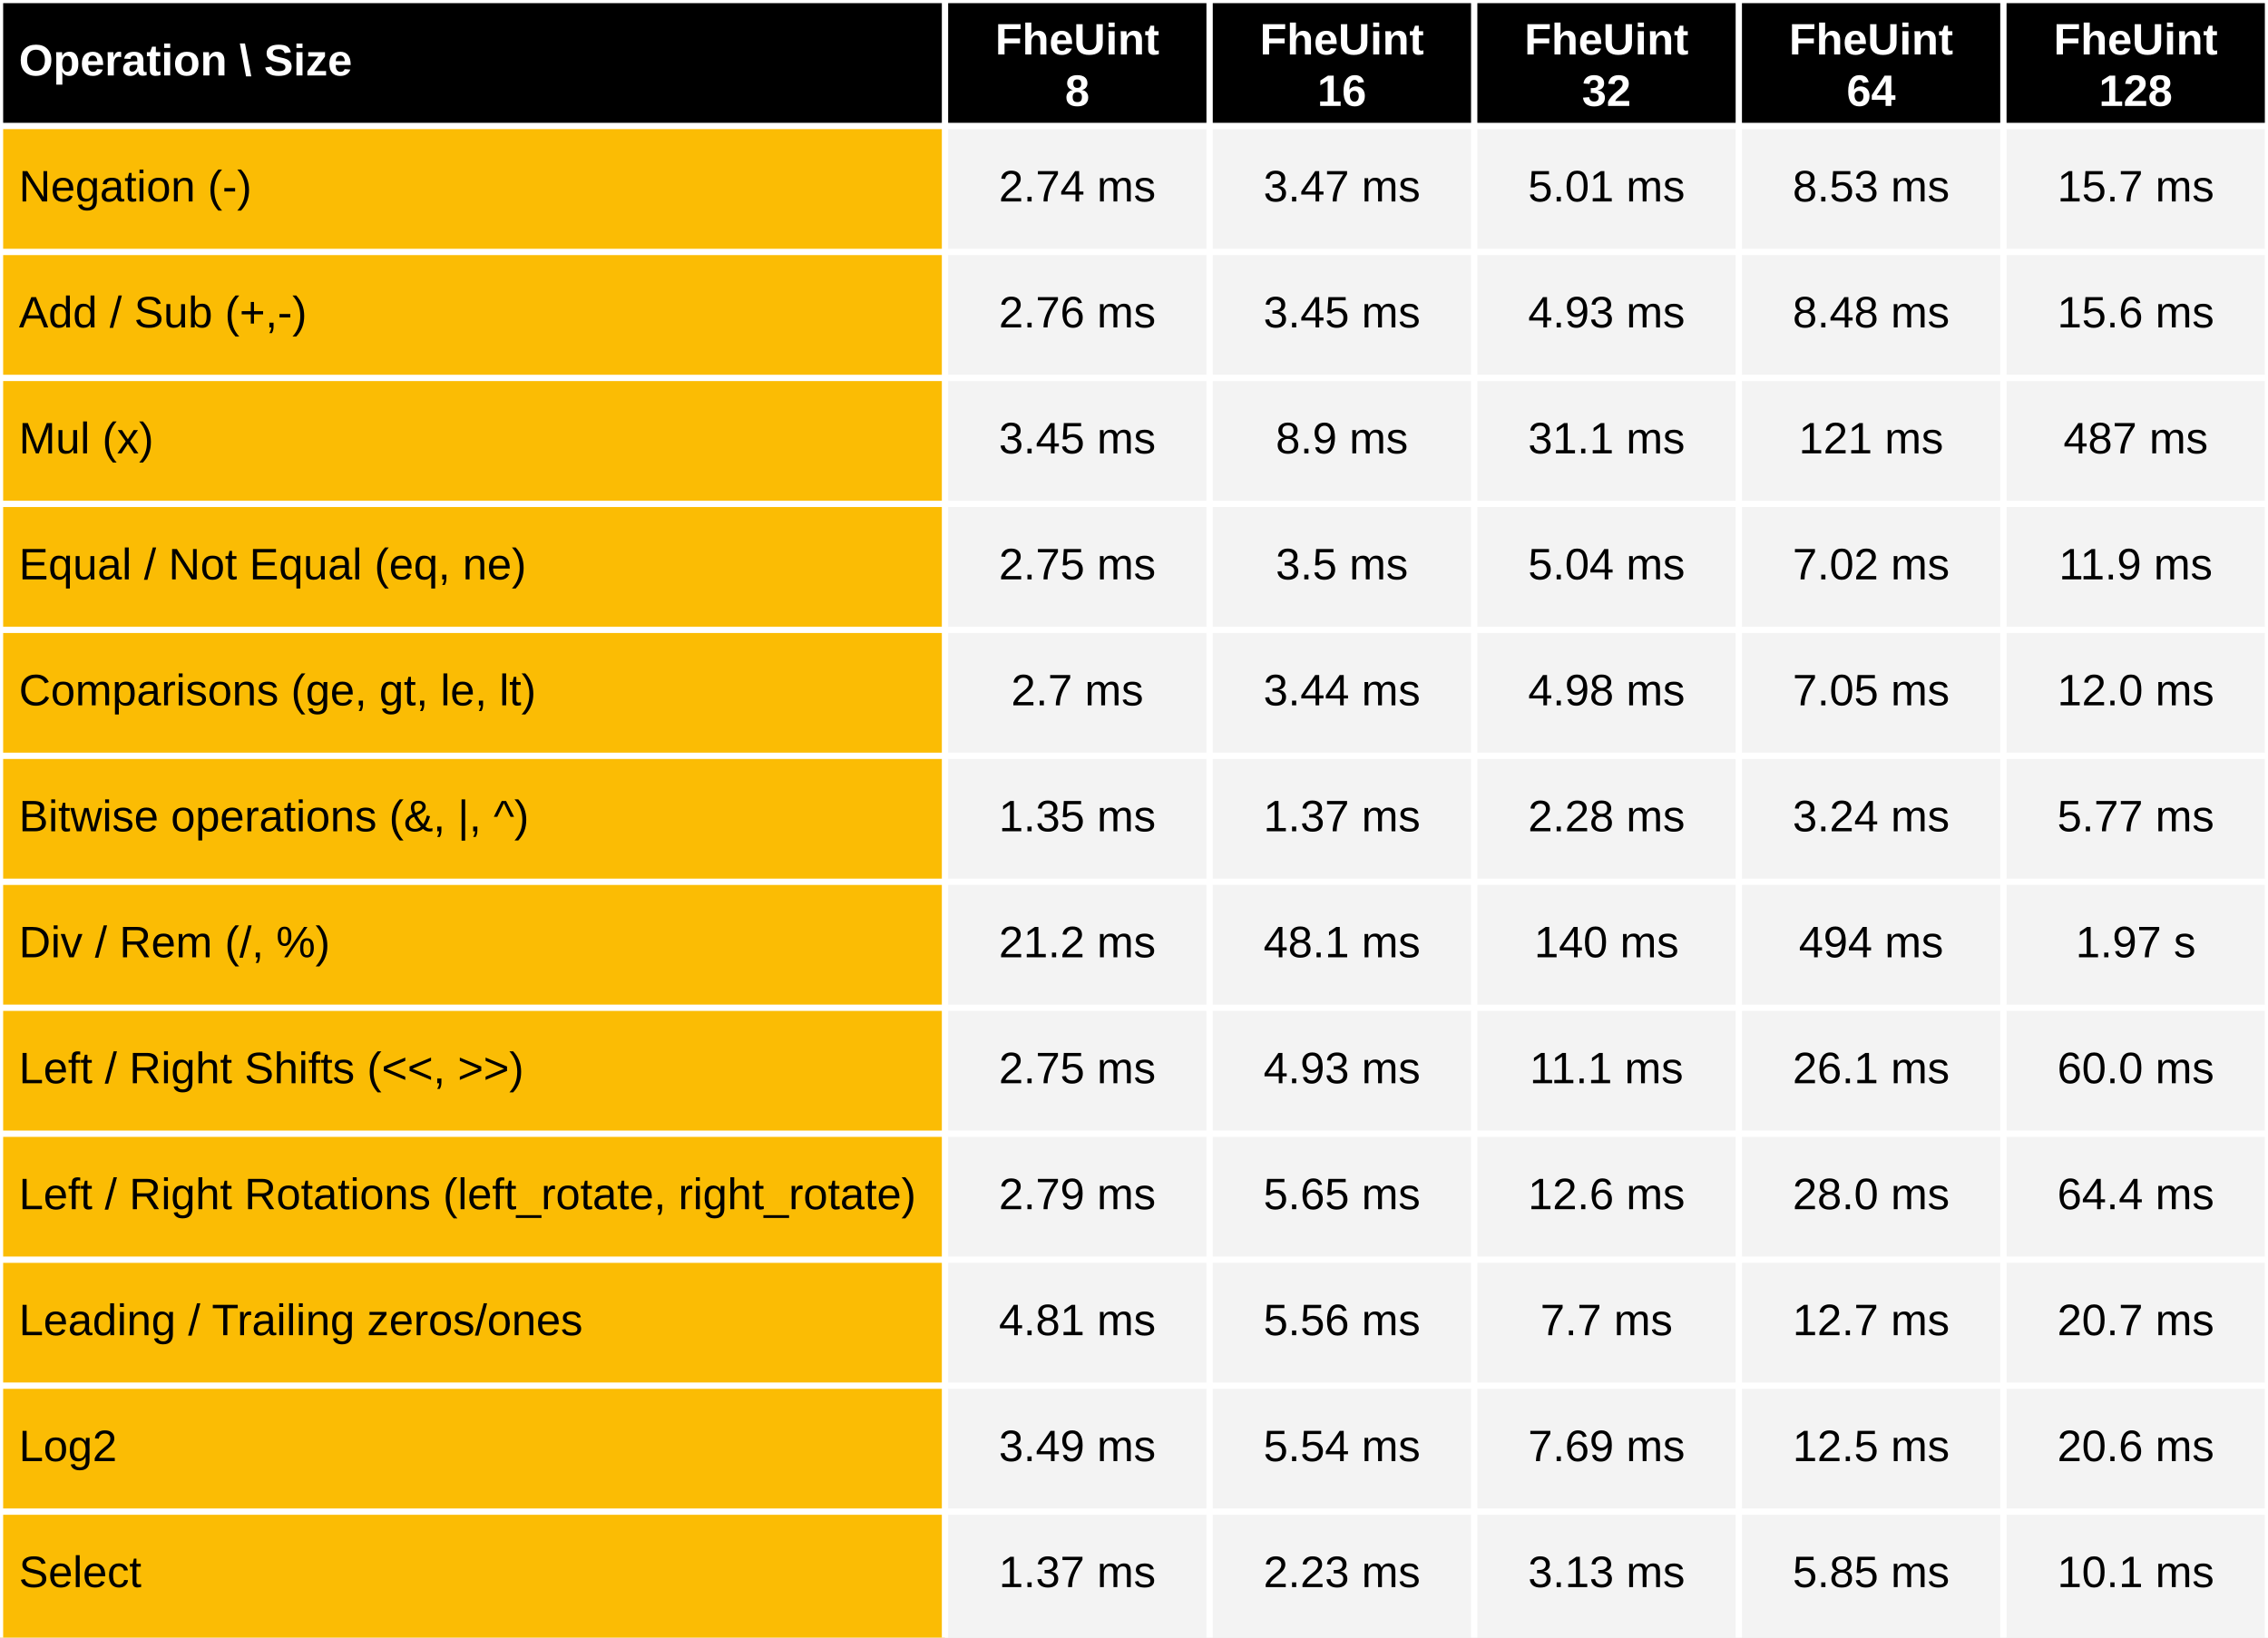
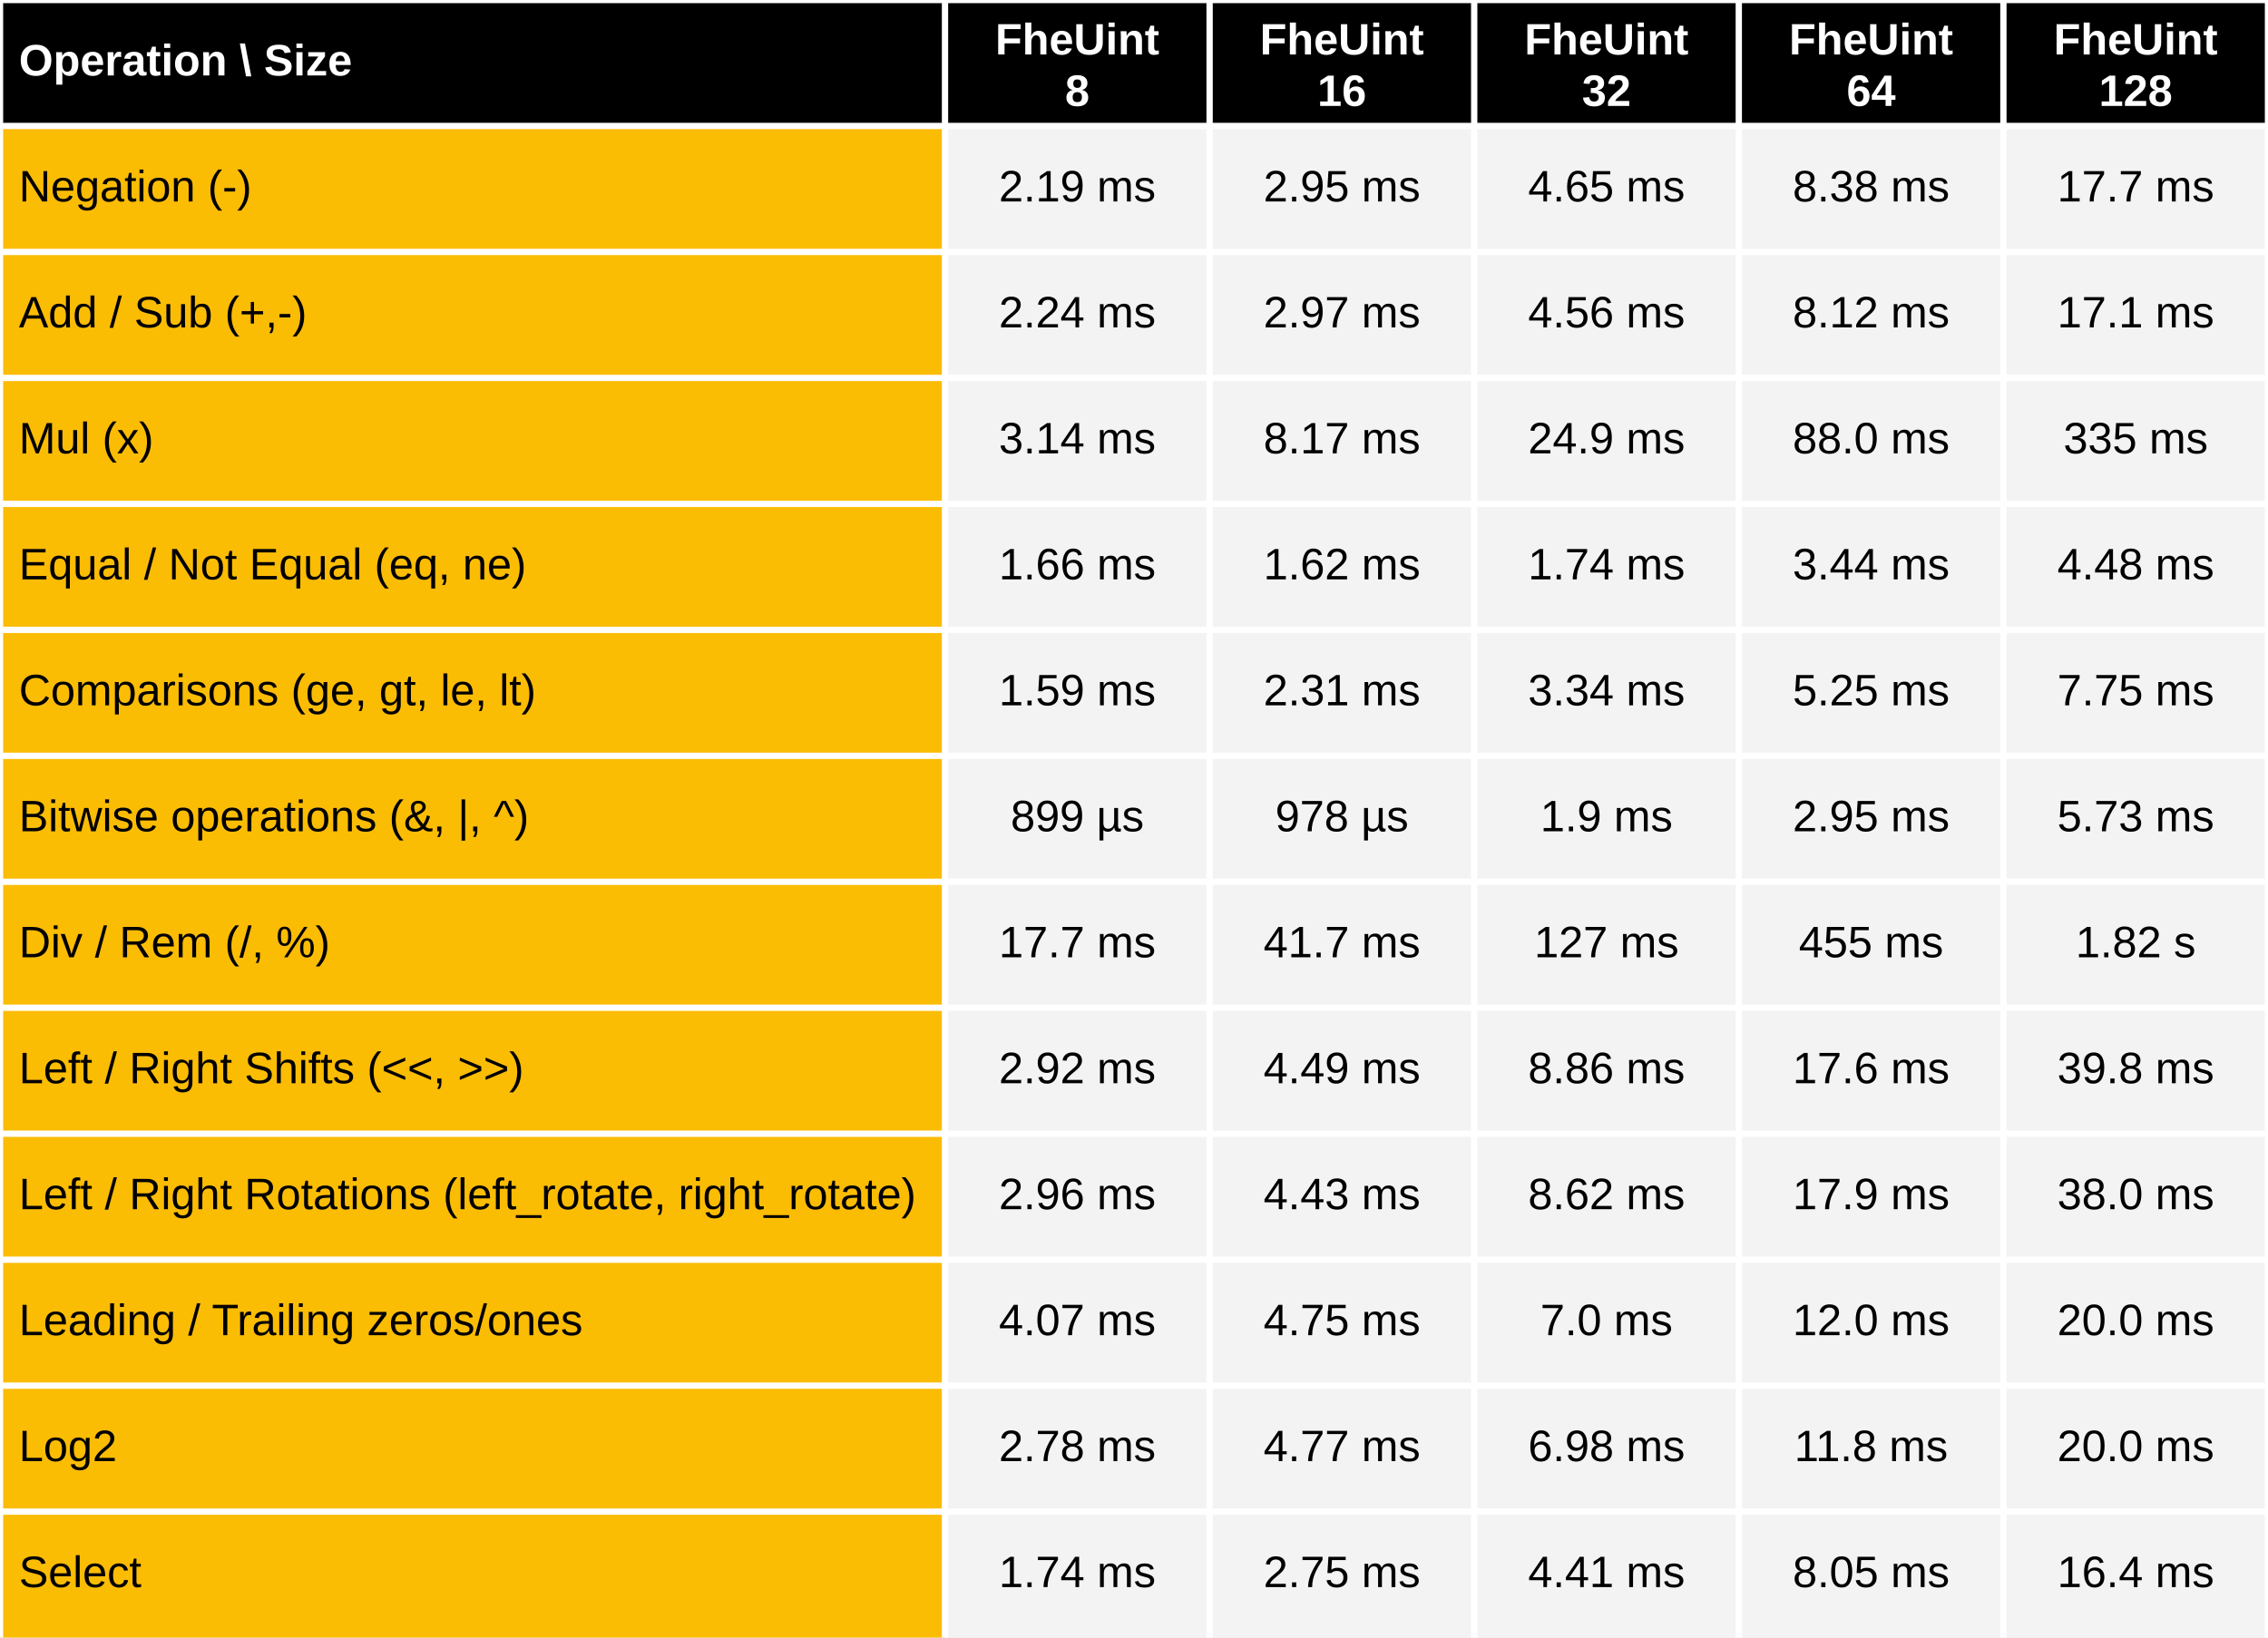
<svg xmlns="http://www.w3.org/2000/svg" viewBox="0 0 720 520" preserveAspectRatio="meet" width="100%" height="520">
  <rect x="0" y="0" width="720" height="40" fill="black" />
  <text dominant-baseline="middle" text-anchor="start" font-family="Arial" font-size="14" font-weight="bold" fill="white" x="6" y="20.0">Operation \ Size</text>
  <text dominant-baseline="middle" text-anchor="middle" font-family="Arial" font-size="14" font-weight="bold" fill="white" x="342.0" y="13.333">FheUint</text>
  <text dominant-baseline="middle" text-anchor="middle" font-family="Arial" font-size="14" font-weight="bold" fill="white" x="342.0" y="29.667">8</text>
  <text dominant-baseline="middle" text-anchor="middle" font-family="Arial" font-size="14" font-weight="bold" fill="white" x="426.0" y="13.333">FheUint</text>
  <text dominant-baseline="middle" text-anchor="middle" font-family="Arial" font-size="14" font-weight="bold" fill="white" x="426.0" y="29.667">16</text>
  <text dominant-baseline="middle" text-anchor="middle" font-family="Arial" font-size="14" font-weight="bold" fill="white" x="510.0" y="13.333">FheUint</text>
  <text dominant-baseline="middle" text-anchor="middle" font-family="Arial" font-size="14" font-weight="bold" fill="white" x="510.0" y="29.667">32</text>
  <text dominant-baseline="middle" text-anchor="middle" font-family="Arial" font-size="14" font-weight="bold" fill="white" x="594.0" y="13.333">FheUint</text>
  <text dominant-baseline="middle" text-anchor="middle" font-family="Arial" font-size="14" font-weight="bold" fill="white" x="594.0" y="29.667">64</text>
  <text dominant-baseline="middle" text-anchor="middle" font-family="Arial" font-size="14" font-weight="bold" fill="white" x="678.0" y="13.333">FheUint</text>
  <text dominant-baseline="middle" text-anchor="middle" font-family="Arial" font-size="14" font-weight="bold" fill="white" x="678.0" y="29.667">128</text>
  <rect x="0" y="40" width="300" height="480" fill="#fbbc04" />
  <rect x="300" y="40" width="420" height="480" fill="#f3f3f3" />
  <text dominant-baseline="middle" text-anchor="start" font-family="Arial" font-size="14" font-weight="normal" fill="black" x="6" y="60.0">Negation (-)</text>
-   <text dominant-baseline="middle" text-anchor="middle" font-family="Arial" font-size="14" font-weight="normal" fill="black" x="342.0" y="60.0">2.74 ms</text>
-   <text dominant-baseline="middle" text-anchor="middle" font-family="Arial" font-size="14" font-weight="normal" fill="black" x="426.0" y="60.0">3.47 ms</text>
-   <text dominant-baseline="middle" text-anchor="middle" font-family="Arial" font-size="14" font-weight="normal" fill="black" x="510.0" y="60.0">5.01 ms</text>
-   <text dominant-baseline="middle" text-anchor="middle" font-family="Arial" font-size="14" font-weight="normal" fill="black" x="594.0" y="60.0">8.53 ms</text>
-   <text dominant-baseline="middle" text-anchor="middle" font-family="Arial" font-size="14" font-weight="normal" fill="black" x="678.0" y="60.0">15.7 ms</text>
+   <text dominant-baseline="middle" text-anchor="middle" font-family="Arial" font-size="14" font-weight="normal" fill="black" x="342.0" y="60.0">2.19 ms</text>
+   <text dominant-baseline="middle" text-anchor="middle" font-family="Arial" font-size="14" font-weight="normal" fill="black" x="426.0" y="60.0">2.95 ms</text>
+   <text dominant-baseline="middle" text-anchor="middle" font-family="Arial" font-size="14" font-weight="normal" fill="black" x="510.0" y="60.0">4.65 ms</text>
+   <text dominant-baseline="middle" text-anchor="middle" font-family="Arial" font-size="14" font-weight="normal" fill="black" x="594.0" y="60.0">8.38 ms</text>
+   <text dominant-baseline="middle" text-anchor="middle" font-family="Arial" font-size="14" font-weight="normal" fill="black" x="678.0" y="60.0">17.7 ms</text>
  <text dominant-baseline="middle" text-anchor="start" font-family="Arial" font-size="14" font-weight="normal" fill="black" x="6" y="100.0">Add / Sub (+,-)</text>
-   <text dominant-baseline="middle" text-anchor="middle" font-family="Arial" font-size="14" font-weight="normal" fill="black" x="342.0" y="100.0">2.76 ms</text>
-   <text dominant-baseline="middle" text-anchor="middle" font-family="Arial" font-size="14" font-weight="normal" fill="black" x="426.0" y="100.0">3.45 ms</text>
-   <text dominant-baseline="middle" text-anchor="middle" font-family="Arial" font-size="14" font-weight="normal" fill="black" x="510.0" y="100.0">4.93 ms</text>
-   <text dominant-baseline="middle" text-anchor="middle" font-family="Arial" font-size="14" font-weight="normal" fill="black" x="594.0" y="100.0">8.48 ms</text>
-   <text dominant-baseline="middle" text-anchor="middle" font-family="Arial" font-size="14" font-weight="normal" fill="black" x="678.0" y="100.0">15.6 ms</text>
+   <text dominant-baseline="middle" text-anchor="middle" font-family="Arial" font-size="14" font-weight="normal" fill="black" x="342.0" y="100.0">2.24 ms</text>
+   <text dominant-baseline="middle" text-anchor="middle" font-family="Arial" font-size="14" font-weight="normal" fill="black" x="426.0" y="100.0">2.97 ms</text>
+   <text dominant-baseline="middle" text-anchor="middle" font-family="Arial" font-size="14" font-weight="normal" fill="black" x="510.0" y="100.0">4.56 ms</text>
+   <text dominant-baseline="middle" text-anchor="middle" font-family="Arial" font-size="14" font-weight="normal" fill="black" x="594.0" y="100.0">8.12 ms</text>
+   <text dominant-baseline="middle" text-anchor="middle" font-family="Arial" font-size="14" font-weight="normal" fill="black" x="678.0" y="100.0">17.1 ms</text>
  <text dominant-baseline="middle" text-anchor="start" font-family="Arial" font-size="14" font-weight="normal" fill="black" x="6" y="140.0">Mul (x)</text>
-   <text dominant-baseline="middle" text-anchor="middle" font-family="Arial" font-size="14" font-weight="normal" fill="black" x="342.0" y="140.0">3.45 ms</text>
-   <text dominant-baseline="middle" text-anchor="middle" font-family="Arial" font-size="14" font-weight="normal" fill="black" x="426.0" y="140.0">8.9 ms</text>
-   <text dominant-baseline="middle" text-anchor="middle" font-family="Arial" font-size="14" font-weight="normal" fill="black" x="510.0" y="140.0">31.1 ms</text>
-   <text dominant-baseline="middle" text-anchor="middle" font-family="Arial" font-size="14" font-weight="normal" fill="black" x="594.0" y="140.0">121 ms</text>
-   <text dominant-baseline="middle" text-anchor="middle" font-family="Arial" font-size="14" font-weight="normal" fill="black" x="678.0" y="140.0">487 ms</text>
+   <text dominant-baseline="middle" text-anchor="middle" font-family="Arial" font-size="14" font-weight="normal" fill="black" x="342.0" y="140.0">3.14 ms</text>
+   <text dominant-baseline="middle" text-anchor="middle" font-family="Arial" font-size="14" font-weight="normal" fill="black" x="426.0" y="140.0">8.17 ms</text>
+   <text dominant-baseline="middle" text-anchor="middle" font-family="Arial" font-size="14" font-weight="normal" fill="black" x="510.0" y="140.0">24.9 ms</text>
+   <text dominant-baseline="middle" text-anchor="middle" font-family="Arial" font-size="14" font-weight="normal" fill="black" x="594.0" y="140.0">88.0 ms</text>
+   <text dominant-baseline="middle" text-anchor="middle" font-family="Arial" font-size="14" font-weight="normal" fill="black" x="678.0" y="140.0">335 ms</text>
  <text dominant-baseline="middle" text-anchor="start" font-family="Arial" font-size="14" font-weight="normal" fill="black" x="6" y="180.0">Equal / Not Equal (eq, ne)</text>
-   <text dominant-baseline="middle" text-anchor="middle" font-family="Arial" font-size="14" font-weight="normal" fill="black" x="342.0" y="180.0">2.75 ms</text>
-   <text dominant-baseline="middle" text-anchor="middle" font-family="Arial" font-size="14" font-weight="normal" fill="black" x="426.0" y="180.0">3.5 ms</text>
-   <text dominant-baseline="middle" text-anchor="middle" font-family="Arial" font-size="14" font-weight="normal" fill="black" x="510.0" y="180.0">5.04 ms</text>
-   <text dominant-baseline="middle" text-anchor="middle" font-family="Arial" font-size="14" font-weight="normal" fill="black" x="594.0" y="180.0">7.02 ms</text>
-   <text dominant-baseline="middle" text-anchor="middle" font-family="Arial" font-size="14" font-weight="normal" fill="black" x="678.0" y="180.0">11.9 ms</text>
+   <text dominant-baseline="middle" text-anchor="middle" font-family="Arial" font-size="14" font-weight="normal" fill="black" x="342.0" y="180.0">1.66 ms</text>
+   <text dominant-baseline="middle" text-anchor="middle" font-family="Arial" font-size="14" font-weight="normal" fill="black" x="426.0" y="180.0">1.62 ms</text>
+   <text dominant-baseline="middle" text-anchor="middle" font-family="Arial" font-size="14" font-weight="normal" fill="black" x="510.0" y="180.0">1.74 ms</text>
+   <text dominant-baseline="middle" text-anchor="middle" font-family="Arial" font-size="14" font-weight="normal" fill="black" x="594.0" y="180.0">3.44 ms</text>
+   <text dominant-baseline="middle" text-anchor="middle" font-family="Arial" font-size="14" font-weight="normal" fill="black" x="678.0" y="180.0">4.48 ms</text>
  <text dominant-baseline="middle" text-anchor="start" font-family="Arial" font-size="14" font-weight="normal" fill="black" x="6" y="220.0">Comparisons (ge, gt, le, lt)</text>
-   <text dominant-baseline="middle" text-anchor="middle" font-family="Arial" font-size="14" font-weight="normal" fill="black" x="342.0" y="220.0">2.7 ms</text>
-   <text dominant-baseline="middle" text-anchor="middle" font-family="Arial" font-size="14" font-weight="normal" fill="black" x="426.0" y="220.0">3.44 ms</text>
-   <text dominant-baseline="middle" text-anchor="middle" font-family="Arial" font-size="14" font-weight="normal" fill="black" x="510.0" y="220.0">4.98 ms</text>
-   <text dominant-baseline="middle" text-anchor="middle" font-family="Arial" font-size="14" font-weight="normal" fill="black" x="594.0" y="220.0">7.05 ms</text>
-   <text dominant-baseline="middle" text-anchor="middle" font-family="Arial" font-size="14" font-weight="normal" fill="black" x="678.0" y="220.0">12.0 ms</text>
+   <text dominant-baseline="middle" text-anchor="middle" font-family="Arial" font-size="14" font-weight="normal" fill="black" x="342.0" y="220.0">1.59 ms</text>
+   <text dominant-baseline="middle" text-anchor="middle" font-family="Arial" font-size="14" font-weight="normal" fill="black" x="426.0" y="220.0">2.31 ms</text>
+   <text dominant-baseline="middle" text-anchor="middle" font-family="Arial" font-size="14" font-weight="normal" fill="black" x="510.0" y="220.0">3.34 ms</text>
+   <text dominant-baseline="middle" text-anchor="middle" font-family="Arial" font-size="14" font-weight="normal" fill="black" x="594.0" y="220.0">5.25 ms</text>
+   <text dominant-baseline="middle" text-anchor="middle" font-family="Arial" font-size="14" font-weight="normal" fill="black" x="678.0" y="220.0">7.75 ms</text>
  <text dominant-baseline="middle" text-anchor="start" font-family="Arial" font-size="14" font-weight="normal" fill="black" x="6" y="260.0">Bitwise operations (&amp;, |, ^)</text>
-   <text dominant-baseline="middle" text-anchor="middle" font-family="Arial" font-size="14" font-weight="normal" fill="black" x="342.0" y="260.0">1.35 ms</text>
-   <text dominant-baseline="middle" text-anchor="middle" font-family="Arial" font-size="14" font-weight="normal" fill="black" x="426.0" y="260.0">1.37 ms</text>
-   <text dominant-baseline="middle" text-anchor="middle" font-family="Arial" font-size="14" font-weight="normal" fill="black" x="510.0" y="260.0">2.28 ms</text>
-   <text dominant-baseline="middle" text-anchor="middle" font-family="Arial" font-size="14" font-weight="normal" fill="black" x="594.0" y="260.0">3.24 ms</text>
-   <text dominant-baseline="middle" text-anchor="middle" font-family="Arial" font-size="14" font-weight="normal" fill="black" x="678.0" y="260.0">5.77 ms</text>
+   <text dominant-baseline="middle" text-anchor="middle" font-family="Arial" font-size="14" font-weight="normal" fill="black" x="342.0" y="260.0">899 µs</text>
+   <text dominant-baseline="middle" text-anchor="middle" font-family="Arial" font-size="14" font-weight="normal" fill="black" x="426.0" y="260.0">978 µs</text>
+   <text dominant-baseline="middle" text-anchor="middle" font-family="Arial" font-size="14" font-weight="normal" fill="black" x="510.0" y="260.0">1.9 ms</text>
+   <text dominant-baseline="middle" text-anchor="middle" font-family="Arial" font-size="14" font-weight="normal" fill="black" x="594.0" y="260.0">2.95 ms</text>
+   <text dominant-baseline="middle" text-anchor="middle" font-family="Arial" font-size="14" font-weight="normal" fill="black" x="678.0" y="260.0">5.73 ms</text>
  <text dominant-baseline="middle" text-anchor="start" font-family="Arial" font-size="14" font-weight="normal" fill="black" x="6" y="300.0">Div / Rem  (/, %)</text>
-   <text dominant-baseline="middle" text-anchor="middle" font-family="Arial" font-size="14" font-weight="normal" fill="black" x="342.0" y="300.0">21.2 ms</text>
-   <text dominant-baseline="middle" text-anchor="middle" font-family="Arial" font-size="14" font-weight="normal" fill="black" x="426.0" y="300.0">48.1 ms</text>
-   <text dominant-baseline="middle" text-anchor="middle" font-family="Arial" font-size="14" font-weight="normal" fill="black" x="510.0" y="300.0">140 ms</text>
-   <text dominant-baseline="middle" text-anchor="middle" font-family="Arial" font-size="14" font-weight="normal" fill="black" x="594.0" y="300.0">494 ms</text>
-   <text dominant-baseline="middle" text-anchor="middle" font-family="Arial" font-size="14" font-weight="normal" fill="black" x="678.0" y="300.0">1.97 s</text>
+   <text dominant-baseline="middle" text-anchor="middle" font-family="Arial" font-size="14" font-weight="normal" fill="black" x="342.0" y="300.0">17.7 ms</text>
+   <text dominant-baseline="middle" text-anchor="middle" font-family="Arial" font-size="14" font-weight="normal" fill="black" x="426.0" y="300.0">41.7 ms</text>
+   <text dominant-baseline="middle" text-anchor="middle" font-family="Arial" font-size="14" font-weight="normal" fill="black" x="510.0" y="300.0">127 ms</text>
+   <text dominant-baseline="middle" text-anchor="middle" font-family="Arial" font-size="14" font-weight="normal" fill="black" x="594.0" y="300.0">455 ms</text>
+   <text dominant-baseline="middle" text-anchor="middle" font-family="Arial" font-size="14" font-weight="normal" fill="black" x="678.0" y="300.0">1.82 s</text>
  <text dominant-baseline="middle" text-anchor="start" font-family="Arial" font-size="14" font-weight="normal" fill="black" x="6" y="340.0">Left / Right Shifts (&lt;&lt;, &gt;&gt;)</text>
-   <text dominant-baseline="middle" text-anchor="middle" font-family="Arial" font-size="14" font-weight="normal" fill="black" x="342.0" y="340.0">2.75 ms</text>
-   <text dominant-baseline="middle" text-anchor="middle" font-family="Arial" font-size="14" font-weight="normal" fill="black" x="426.0" y="340.0">4.93 ms</text>
-   <text dominant-baseline="middle" text-anchor="middle" font-family="Arial" font-size="14" font-weight="normal" fill="black" x="510.0" y="340.0">11.1 ms</text>
-   <text dominant-baseline="middle" text-anchor="middle" font-family="Arial" font-size="14" font-weight="normal" fill="black" x="594.0" y="340.0">26.1 ms</text>
-   <text dominant-baseline="middle" text-anchor="middle" font-family="Arial" font-size="14" font-weight="normal" fill="black" x="678.0" y="340.0">60.0 ms</text>
+   <text dominant-baseline="middle" text-anchor="middle" font-family="Arial" font-size="14" font-weight="normal" fill="black" x="342.0" y="340.0">2.92 ms</text>
+   <text dominant-baseline="middle" text-anchor="middle" font-family="Arial" font-size="14" font-weight="normal" fill="black" x="426.0" y="340.0">4.49 ms</text>
+   <text dominant-baseline="middle" text-anchor="middle" font-family="Arial" font-size="14" font-weight="normal" fill="black" x="510.0" y="340.0">8.86 ms</text>
+   <text dominant-baseline="middle" text-anchor="middle" font-family="Arial" font-size="14" font-weight="normal" fill="black" x="594.0" y="340.0">17.6 ms</text>
+   <text dominant-baseline="middle" text-anchor="middle" font-family="Arial" font-size="14" font-weight="normal" fill="black" x="678.0" y="340.0">39.8 ms</text>
  <text dominant-baseline="middle" text-anchor="start" font-family="Arial" font-size="14" font-weight="normal" fill="black" x="6" y="380.0">Left / Right Rotations (left_rotate, right_rotate)</text>
-   <text dominant-baseline="middle" text-anchor="middle" font-family="Arial" font-size="14" font-weight="normal" fill="black" x="342.0" y="380.0">2.79 ms</text>
-   <text dominant-baseline="middle" text-anchor="middle" font-family="Arial" font-size="14" font-weight="normal" fill="black" x="426.0" y="380.0">5.65 ms</text>
-   <text dominant-baseline="middle" text-anchor="middle" font-family="Arial" font-size="14" font-weight="normal" fill="black" x="510.0" y="380.0">12.6 ms</text>
-   <text dominant-baseline="middle" text-anchor="middle" font-family="Arial" font-size="14" font-weight="normal" fill="black" x="594.0" y="380.0">28.0 ms</text>
-   <text dominant-baseline="middle" text-anchor="middle" font-family="Arial" font-size="14" font-weight="normal" fill="black" x="678.0" y="380.0">64.4 ms</text>
+   <text dominant-baseline="middle" text-anchor="middle" font-family="Arial" font-size="14" font-weight="normal" fill="black" x="342.0" y="380.0">2.96 ms</text>
+   <text dominant-baseline="middle" text-anchor="middle" font-family="Arial" font-size="14" font-weight="normal" fill="black" x="426.0" y="380.0">4.43 ms</text>
+   <text dominant-baseline="middle" text-anchor="middle" font-family="Arial" font-size="14" font-weight="normal" fill="black" x="510.0" y="380.0">8.62 ms</text>
+   <text dominant-baseline="middle" text-anchor="middle" font-family="Arial" font-size="14" font-weight="normal" fill="black" x="594.0" y="380.0">17.9 ms</text>
+   <text dominant-baseline="middle" text-anchor="middle" font-family="Arial" font-size="14" font-weight="normal" fill="black" x="678.0" y="380.0">38.0 ms</text>
  <text dominant-baseline="middle" text-anchor="start" font-family="Arial" font-size="14" font-weight="normal" fill="black" x="6" y="420.0">Leading / Trailing zeros/ones</text>
-   <text dominant-baseline="middle" text-anchor="middle" font-family="Arial" font-size="14" font-weight="normal" fill="black" x="342.0" y="420.0">4.81 ms</text>
-   <text dominant-baseline="middle" text-anchor="middle" font-family="Arial" font-size="14" font-weight="normal" fill="black" x="426.0" y="420.0">5.56 ms</text>
-   <text dominant-baseline="middle" text-anchor="middle" font-family="Arial" font-size="14" font-weight="normal" fill="black" x="510.0" y="420.0">7.7 ms</text>
-   <text dominant-baseline="middle" text-anchor="middle" font-family="Arial" font-size="14" font-weight="normal" fill="black" x="594.0" y="420.0">12.7 ms</text>
-   <text dominant-baseline="middle" text-anchor="middle" font-family="Arial" font-size="14" font-weight="normal" fill="black" x="678.0" y="420.0">20.7 ms</text>
+   <text dominant-baseline="middle" text-anchor="middle" font-family="Arial" font-size="14" font-weight="normal" fill="black" x="342.0" y="420.0">4.07 ms</text>
+   <text dominant-baseline="middle" text-anchor="middle" font-family="Arial" font-size="14" font-weight="normal" fill="black" x="426.0" y="420.0">4.75 ms</text>
+   <text dominant-baseline="middle" text-anchor="middle" font-family="Arial" font-size="14" font-weight="normal" fill="black" x="510.0" y="420.0">7.0 ms</text>
+   <text dominant-baseline="middle" text-anchor="middle" font-family="Arial" font-size="14" font-weight="normal" fill="black" x="594.0" y="420.0">12.0 ms</text>
+   <text dominant-baseline="middle" text-anchor="middle" font-family="Arial" font-size="14" font-weight="normal" fill="black" x="678.0" y="420.0">20.0 ms</text>
  <text dominant-baseline="middle" text-anchor="start" font-family="Arial" font-size="14" font-weight="normal" fill="black" x="6" y="460.0">Log2</text>
-   <text dominant-baseline="middle" text-anchor="middle" font-family="Arial" font-size="14" font-weight="normal" fill="black" x="342.0" y="460.0">3.49 ms</text>
-   <text dominant-baseline="middle" text-anchor="middle" font-family="Arial" font-size="14" font-weight="normal" fill="black" x="426.0" y="460.0">5.54 ms</text>
-   <text dominant-baseline="middle" text-anchor="middle" font-family="Arial" font-size="14" font-weight="normal" fill="black" x="510.0" y="460.0">7.69 ms</text>
-   <text dominant-baseline="middle" text-anchor="middle" font-family="Arial" font-size="14" font-weight="normal" fill="black" x="594.0" y="460.0">12.5 ms</text>
-   <text dominant-baseline="middle" text-anchor="middle" font-family="Arial" font-size="14" font-weight="normal" fill="black" x="678.0" y="460.0">20.6 ms</text>
+   <text dominant-baseline="middle" text-anchor="middle" font-family="Arial" font-size="14" font-weight="normal" fill="black" x="342.0" y="460.0">2.78 ms</text>
+   <text dominant-baseline="middle" text-anchor="middle" font-family="Arial" font-size="14" font-weight="normal" fill="black" x="426.0" y="460.0">4.77 ms</text>
+   <text dominant-baseline="middle" text-anchor="middle" font-family="Arial" font-size="14" font-weight="normal" fill="black" x="510.0" y="460.0">6.98 ms</text>
+   <text dominant-baseline="middle" text-anchor="middle" font-family="Arial" font-size="14" font-weight="normal" fill="black" x="594.0" y="460.0">11.8 ms</text>
+   <text dominant-baseline="middle" text-anchor="middle" font-family="Arial" font-size="14" font-weight="normal" fill="black" x="678.0" y="460.0">20.0 ms</text>
  <text dominant-baseline="middle" text-anchor="start" font-family="Arial" font-size="14" font-weight="normal" fill="black" x="6" y="500.0">Select</text>
-   <text dominant-baseline="middle" text-anchor="middle" font-family="Arial" font-size="14" font-weight="normal" fill="black" x="342.0" y="500.0">1.37 ms</text>
-   <text dominant-baseline="middle" text-anchor="middle" font-family="Arial" font-size="14" font-weight="normal" fill="black" x="426.0" y="500.0">2.23 ms</text>
-   <text dominant-baseline="middle" text-anchor="middle" font-family="Arial" font-size="14" font-weight="normal" fill="black" x="510.0" y="500.0">3.13 ms</text>
-   <text dominant-baseline="middle" text-anchor="middle" font-family="Arial" font-size="14" font-weight="normal" fill="black" x="594.0" y="500.0">5.85 ms</text>
-   <text dominant-baseline="middle" text-anchor="middle" font-family="Arial" font-size="14" font-weight="normal" fill="black" x="678.0" y="500.0">10.1 ms</text>
+   <text dominant-baseline="middle" text-anchor="middle" font-family="Arial" font-size="14" font-weight="normal" fill="black" x="342.0" y="500.0">1.74 ms</text>
+   <text dominant-baseline="middle" text-anchor="middle" font-family="Arial" font-size="14" font-weight="normal" fill="black" x="426.0" y="500.0">2.75 ms</text>
+   <text dominant-baseline="middle" text-anchor="middle" font-family="Arial" font-size="14" font-weight="normal" fill="black" x="510.0" y="500.0">4.41 ms</text>
+   <text dominant-baseline="middle" text-anchor="middle" font-family="Arial" font-size="14" font-weight="normal" fill="black" x="594.0" y="500.0">8.05 ms</text>
+   <text dominant-baseline="middle" text-anchor="middle" font-family="Arial" font-size="14" font-weight="normal" fill="black" x="678.0" y="500.0">16.4 ms</text>
  <line stroke="white" stroke-width="2" x1="0" y1="0" x2="720" y2="0" />
  <line stroke="white" stroke-width="2" x1="0" y1="40" x2="720" y2="40" />
  <line stroke="white" stroke-width="2" x1="0" y1="80" x2="720" y2="80" />
  <line stroke="white" stroke-width="2" x1="0" y1="120" x2="720" y2="120" />
  <line stroke="white" stroke-width="2" x1="0" y1="160" x2="720" y2="160" />
  <line stroke="white" stroke-width="2" x1="0" y1="200" x2="720" y2="200" />
  <line stroke="white" stroke-width="2" x1="0" y1="240" x2="720" y2="240" />
  <line stroke="white" stroke-width="2" x1="0" y1="280" x2="720" y2="280" />
  <line stroke="white" stroke-width="2" x1="0" y1="320" x2="720" y2="320" />
  <line stroke="white" stroke-width="2" x1="0" y1="360" x2="720" y2="360" />
  <line stroke="white" stroke-width="2" x1="0" y1="400" x2="720" y2="400" />
  <line stroke="white" stroke-width="2" x1="0" y1="440" x2="720" y2="440" />
  <line stroke="white" stroke-width="2" x1="0" y1="480" x2="720" y2="480" />
  <line stroke="white" stroke-width="2" x1="0" y1="0" x2="0" y2="520" />
  <line stroke="white" stroke-width="2" x1="300.0" y1="0" x2="300.0" y2="520" />
  <line stroke="white" stroke-width="2" x1="384.0" y1="0" x2="384.0" y2="520" />
  <line stroke="white" stroke-width="2" x1="468.0" y1="0" x2="468.0" y2="520" />
  <line stroke="white" stroke-width="2" x1="552.0" y1="0" x2="552.0" y2="520" />
  <line stroke="white" stroke-width="2" x1="636.0" y1="0" x2="636.0" y2="520" />
  <line stroke="white" stroke-width="2" x1="720.0" y1="0" x2="720.0" y2="520" />
</svg>
